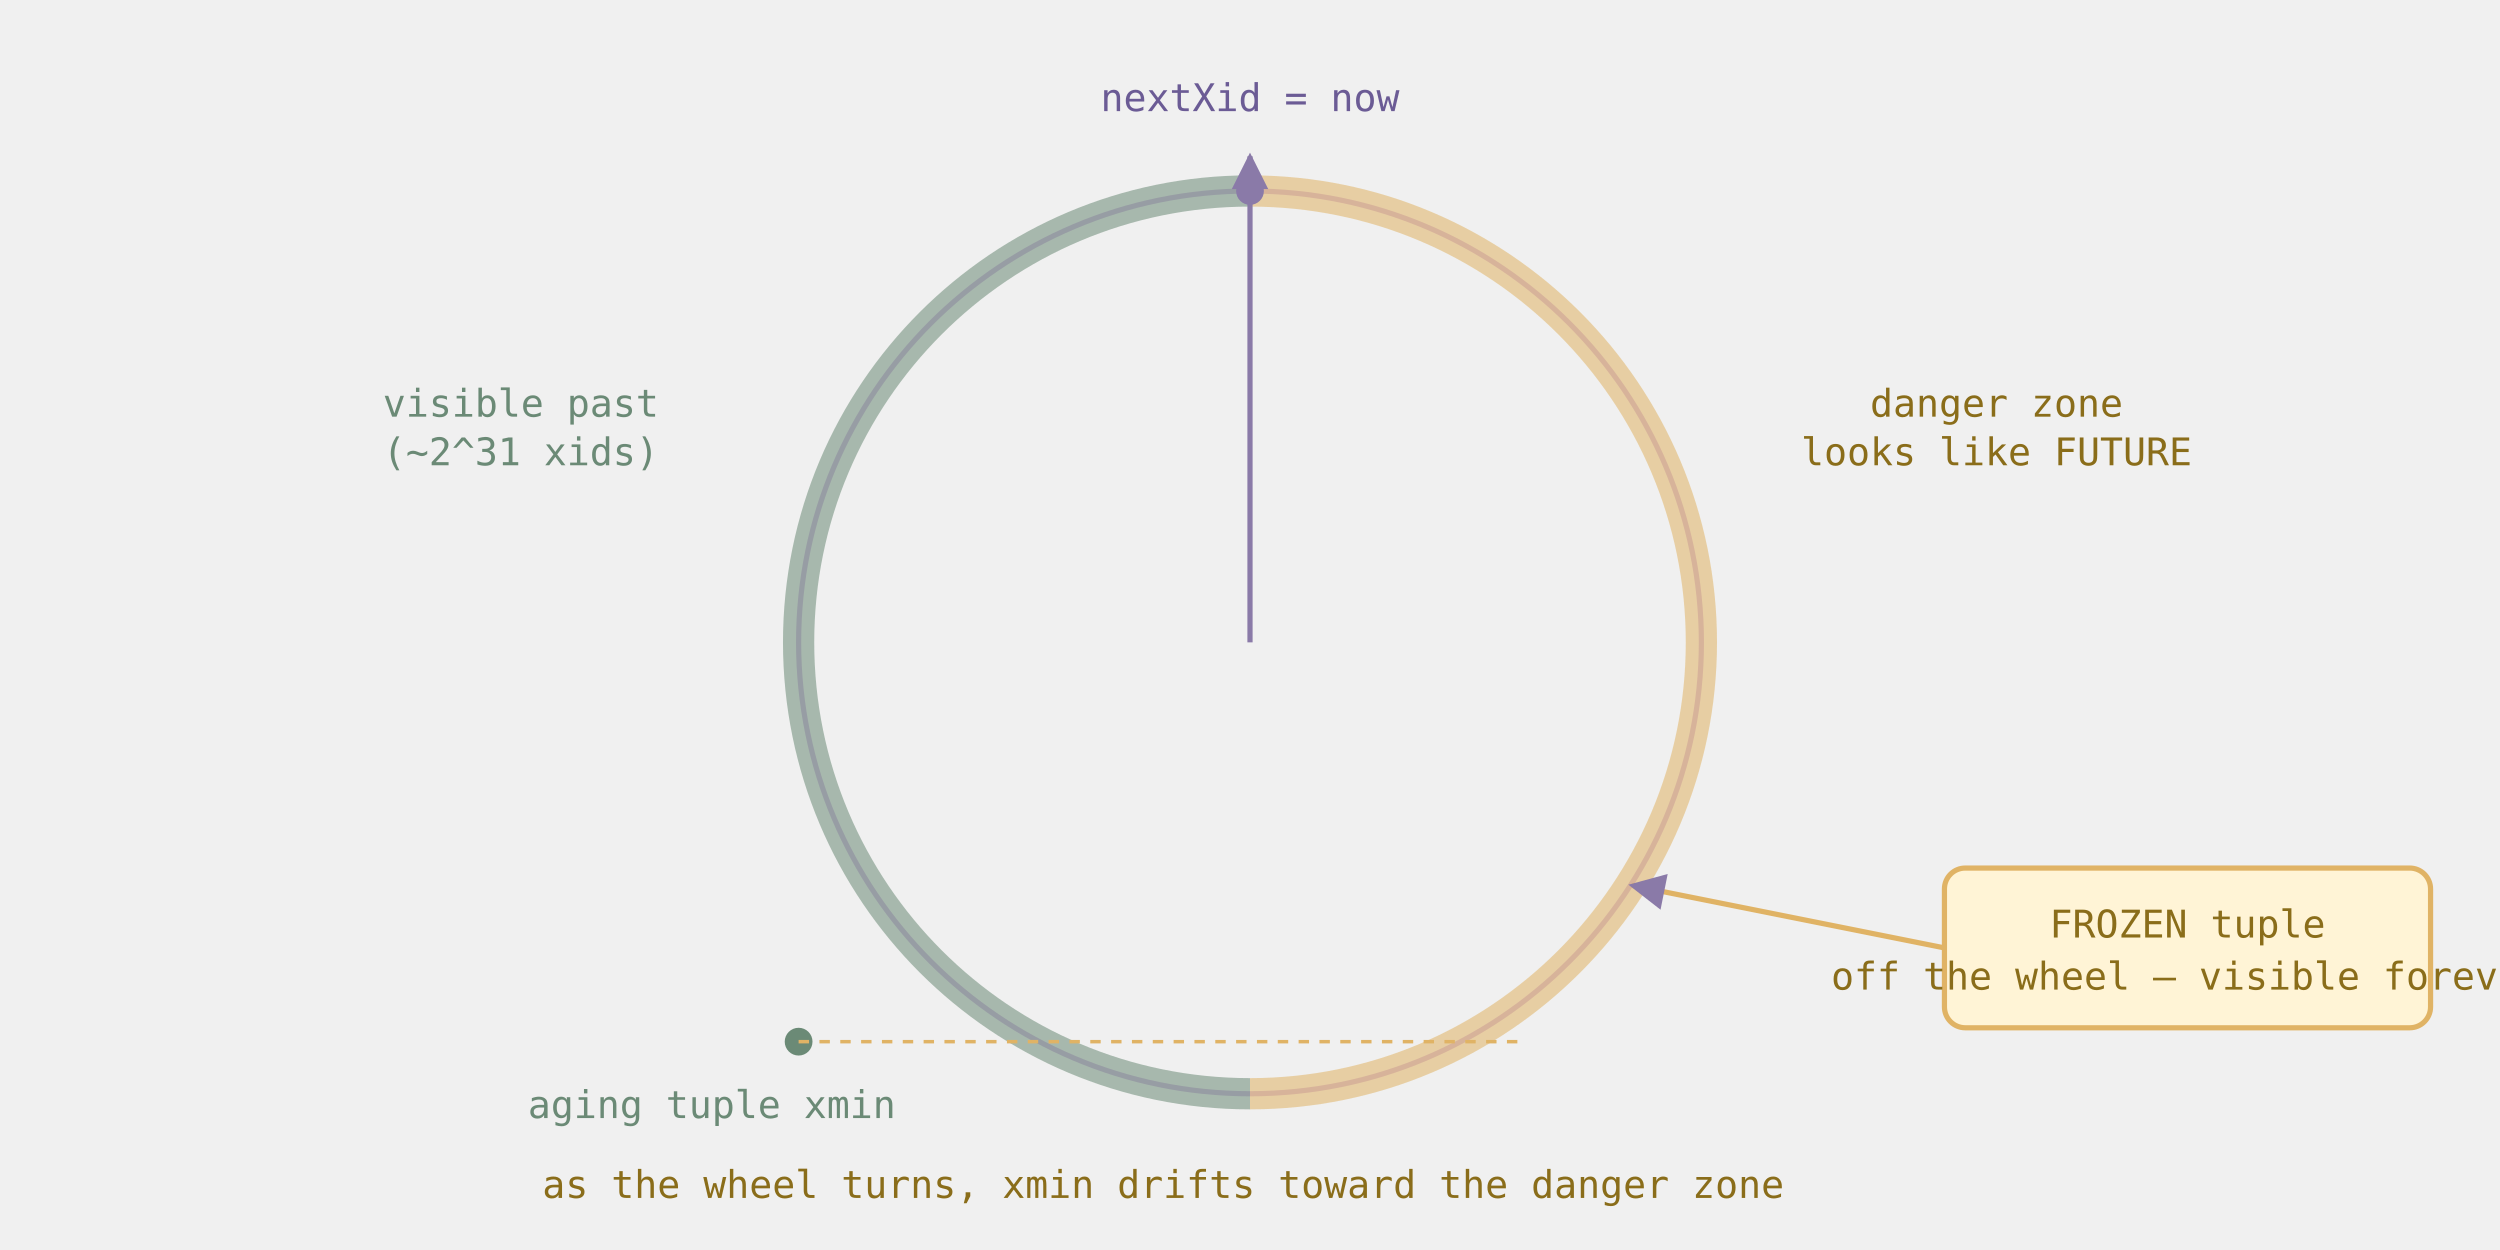
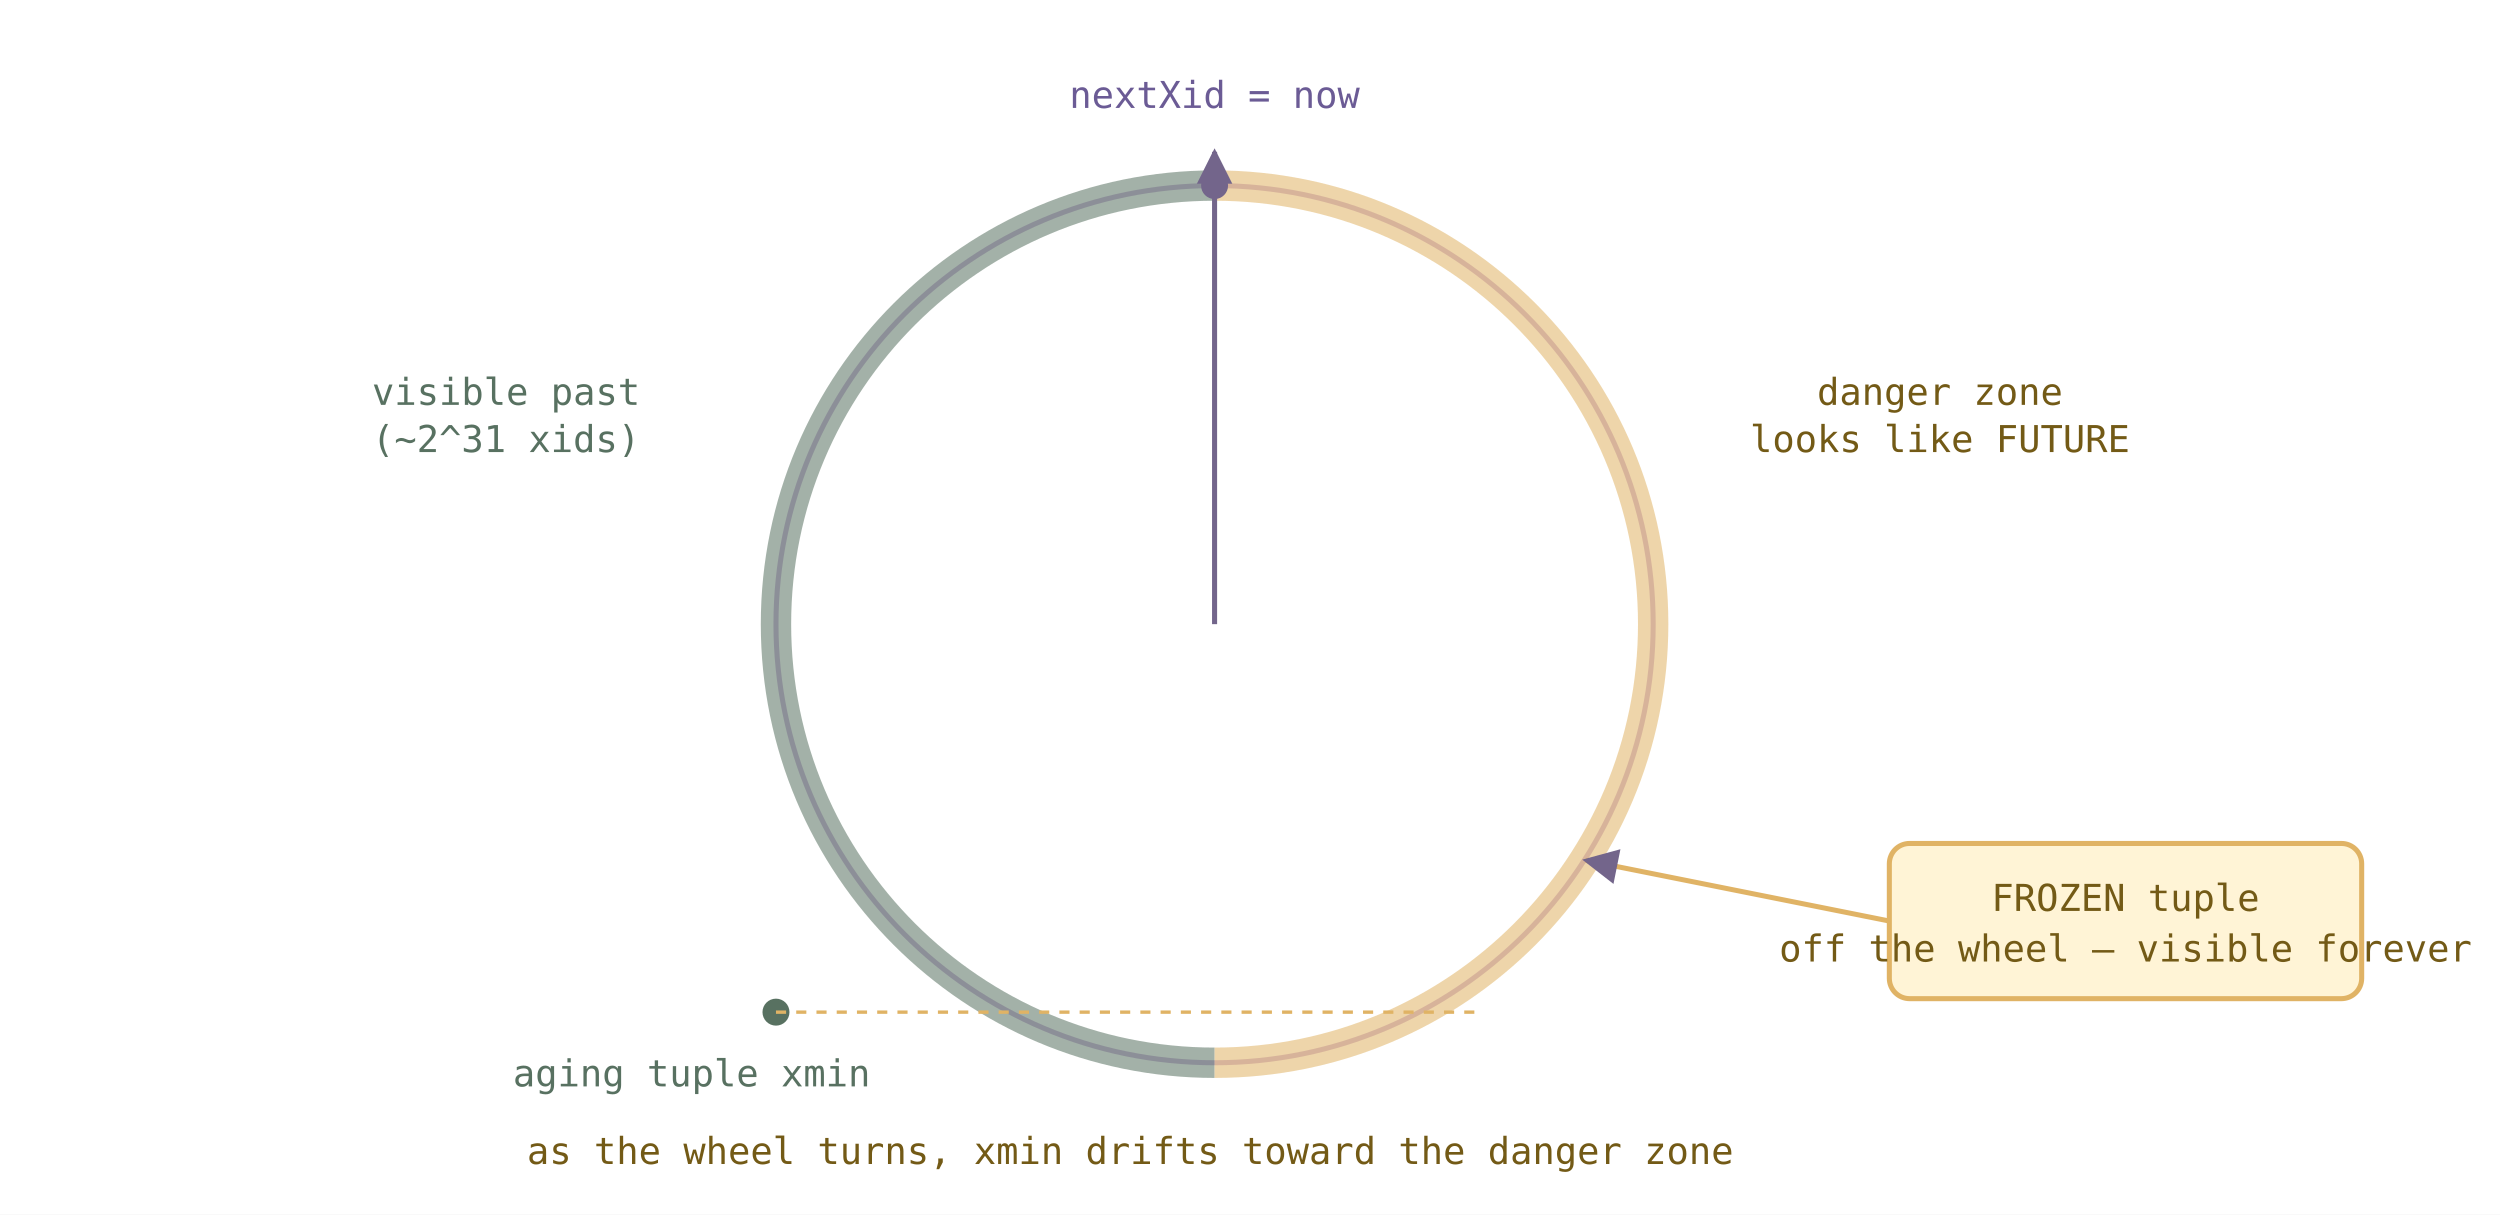
- <svg xmlns="http://www.w3.org/2000/svg" viewBox="0 0 720 360" width="100%" style="height:auto;display:block;min-width:600px" font-family="ui-monospace,SFMono-Regular,Menlo,monospace" font-size="11">
+ <svg xmlns="http://www.w3.org/2000/svg" viewBox="0 0 741 360" width="100%" style="height:auto;display:block;min-width:617px" font-family="ui-monospace,SFMono-Regular,Menlo,monospace" font-size="11">
+   <rect x="0" y="0" width="100%" height="100%" fill="#ffffff" />
  <defs>
    <marker id="ax" viewBox="0 0 10 10" refX="9" refY="5" markerWidth="7" markerHeight="7" orient="auto-start-reverse">
-       <path d="M0 0 L10 5 L0 10 z" fill="#8a7aa8" />
+       <path d="M0 0 L10 5 L0 10 z" fill="#73658b" />
    </marker>
    <marker id="ag" viewBox="0 0 10 10" refX="9" refY="5" markerWidth="7" markerHeight="7" orient="auto-start-reverse">
-       <path d="M0 0 L10 5 L0 10 z" fill="#6b8a76" />
+       <path d="M0 0 L10 5 L0 10 z" fill="#587161" />
    </marker>
  </defs>
  <circle cx="360" cy="185" r="130" fill="none" stroke="#cdb4db" stroke-width="1.5" />
-   <path d="M360 55 A130 130 0 0 0 360 315" fill="none" stroke="#6b8a76" stroke-width="9" opacity="0.55" />
+   <path d="M360 55 A130 130 0 0 0 360 315" fill="none" stroke="#587161" stroke-width="9" opacity="0.55" />
  <path d="M360 315 A130 130 0 0 0 360 55" fill="none" stroke="#e0b365" stroke-width="9" opacity="0.55" />
-   <line x1="360" y1="185" x2="360" y2="45" stroke="#8a7aa8" stroke-width="1.5" marker-end="url(#ax)" />
-   <circle cx="360" cy="55" r="4" fill="#8a7aa8" />
+   <line x1="360" y1="185" x2="360" y2="45" stroke="#73658b" stroke-width="1.5" marker-end="url(#ax)" />
+   <circle cx="360" cy="55" r="4" fill="#73658b" />
  <text x="360" y="32" text-anchor="middle" fill="#6b5b95">nextXid  = now</text>
-   <text x="150" y="120" text-anchor="middle" fill="#6b8a76">visible past</text>
-   <text x="150" y="134" text-anchor="middle" fill="#6b8a76">(~2^31 xids)</text>
-   <text x="575" y="120" text-anchor="middle" fill="#8a6d1a">danger zone</text>
-   <text x="575" y="134" text-anchor="middle" fill="#8a6d1a">looks like FUTURE</text>
-   <circle cx="230" cy="300" r="4" fill="#6b8a76" />
-   <text x="205" y="322" text-anchor="middle" fill="#6b8a76">aging tuple xmin</text>
+   <text x="150" y="120" text-anchor="middle" fill="#587161">visible past</text>
+   <text x="150" y="134" text-anchor="middle" fill="#587161">(~2^31 xids)</text>
+   <text x="575" y="120" text-anchor="middle" fill="#735a16">danger zone</text>
+   <text x="575" y="134" text-anchor="middle" fill="#735a16">looks like FUTURE</text>
+   <circle cx="230" cy="300" r="4" fill="#587161" />
+   <text x="205" y="322" text-anchor="middle" fill="#587161">aging tuple xmin</text>
  <line x1="230" y1="300" x2="440" y2="300" stroke="#e0b365" stroke-width="1" stroke-dasharray="3 3" />
-   <text x="335" y="345" text-anchor="middle" fill="#8a6d1a">as the wheel turns, xmin drifts toward the danger zone</text>
+   <text x="335" y="345" text-anchor="middle" fill="#735a16">as the wheel turns, xmin drifts toward the danger zone</text>
  <rect x="560" y="250" width="140" height="46" rx="6" fill="#fff4d6" stroke="#e0b365" stroke-width="1.5" />
-   <text x="630" y="270" text-anchor="middle" fill="#8a6d1a">FROZEN tuple</text>
-   <text x="630" y="285" text-anchor="middle" fill="#8a6d1a">off the wheel — visible forever</text>
+   <text x="630" y="270" text-anchor="middle" fill="#735a16">FROZEN tuple</text>
+   <text x="630" y="285" text-anchor="middle" fill="#735a16">off the wheel — visible forever</text>
  <line x1="560" y1="273" x2="470" y2="255" stroke="#e0b365" stroke-width="1.5" marker-end="url(#ax)" />
</svg>
